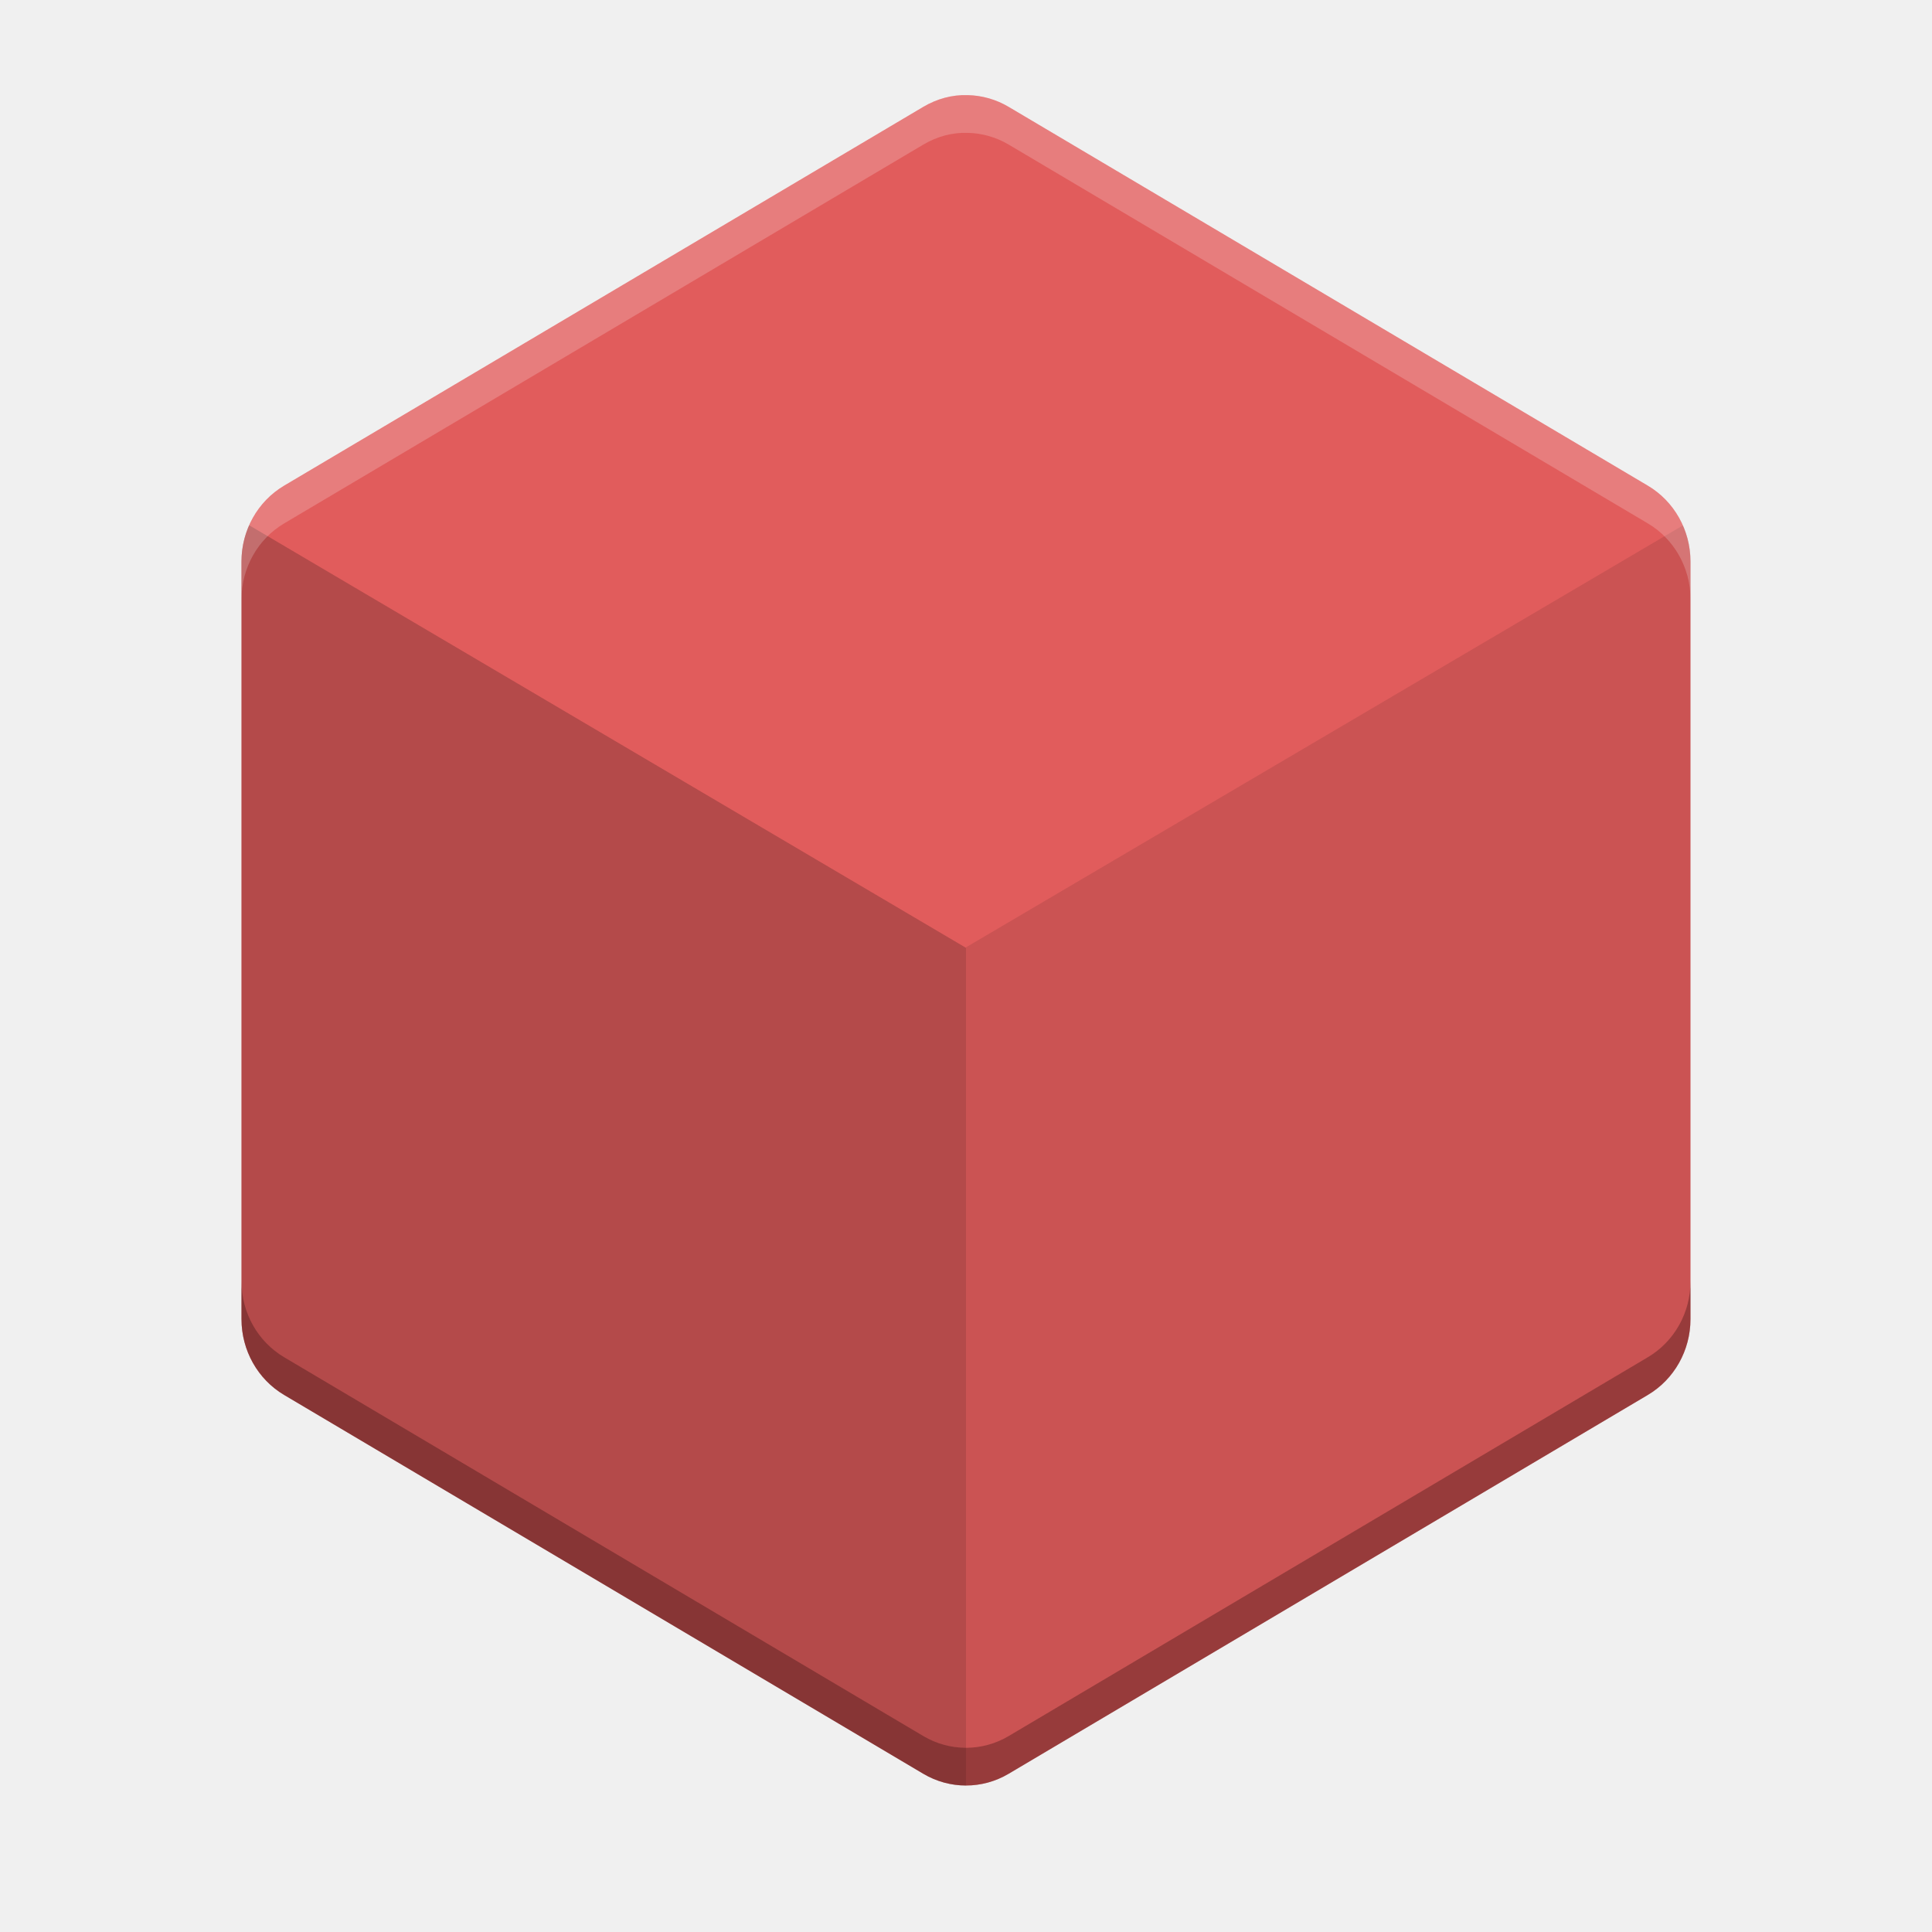
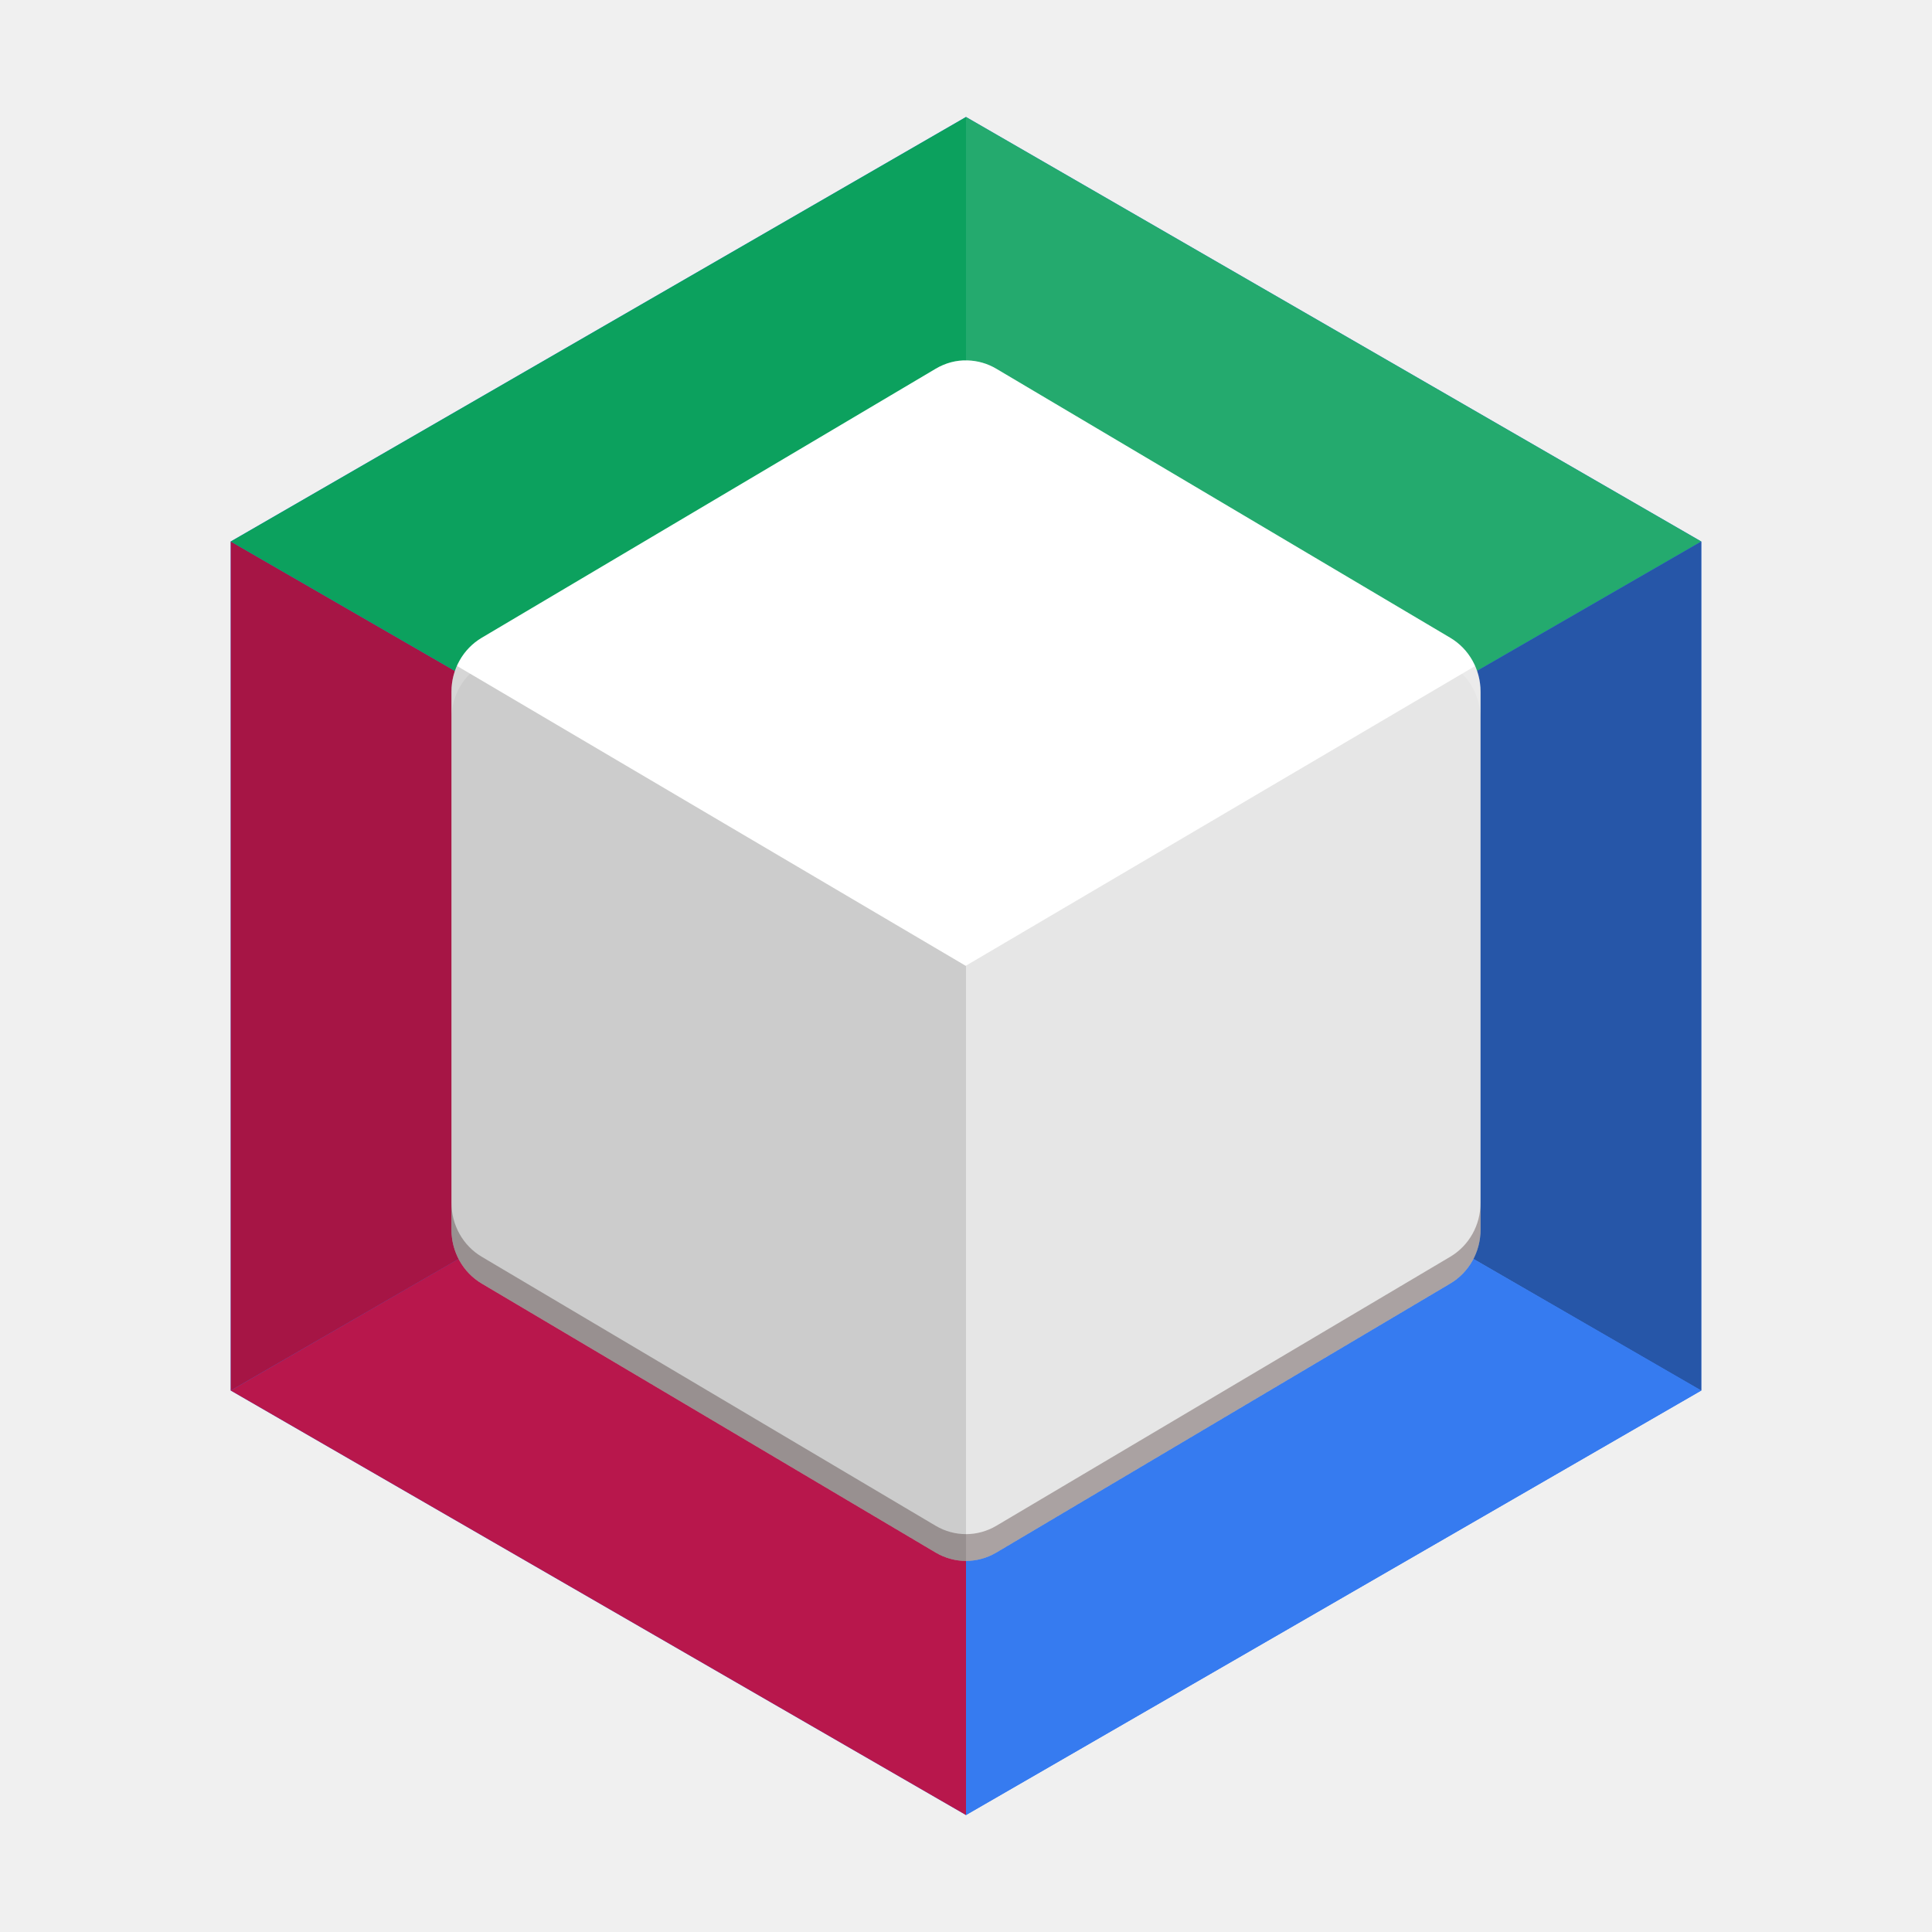
<svg xmlns="http://www.w3.org/2000/svg" width="512" height="512" version="1.1" viewBox="0 0 384 384">
-   <defs>
-     <clipPath>
-       <rect width="384" height="384" />
-     </clipPath>
-     <clipPath>
-       <rect width="384" height="384" />
-     </clipPath>
-     <clipPath>
-       <rect width="384" height="384" />
-     </clipPath>
-     <clipPath>
-       <rect width="384" height="384" />
-     </clipPath>
-   </defs>
-   <path d="m192.39 18.91c-3.106-0.121-6.176 0.73-8.871 2.324l-127.05 75.297c-5.242 3.106-8.473 8.852-8.473 15.07v150.59c0 6.215 3.231 11.961 8.473 15.066l127.05 75.297c5.246 3.106 11.707 3.106 16.949 0l127.05-75.297c5.246-3.106 8.477-8.852 8.477-15.066v-150.59c0-6.219-3.231-11.965-8.477-15.07l-127.05-75.297c-2.461-1.457-5.238-2.258-8.078-2.324z" style="fill:#e15c5c" />
-   <path transform="scale(.75)" d="m66.026 139.2c-1.314 2.968-2.026 6.234-2.026 9.605v200.79c0 8.287 4.307 15.947 11.297 20.088l169.4 100.4c3.497 2.07 7.401 3.106 11.303 3.106v-222z" style="opacity:.2;stroke-width:1.333" />
-   <path transform="scale(.75)" d="m256 251.05v222.13c3.902 0 7.802-1.035 11.297-3.106l169.4-100.4c6.995-4.141 11.303-11.801 11.303-20.088v-200.79c0-3.354-0.705-6.604-2.007-9.56z" style="opacity:.1" />
-   <path transform="scale(.75)" d="m64 339.59v10c0 8.287 4.307 15.947 11.297 20.088l169.4 100.4c6.995 4.141 15.61 4.141 22.6 0l169.4-100.4c6.995-4.141 11.303-11.801 11.303-20.088v-10c0 8.287-4.308 15.947-11.303 20.088l-169.4 100.4c-6.99 4.141-15.605 4.141-22.6 0l-169.4-100.4c-6.99-4.141-11.297-11.801-11.297-20.088z" style="fill:#1d0505;opacity:.3;stroke-width:1.333" />
-   <path transform="scale(.75)" d="m254.98 25.213c-3.607 0.138-7.135 1.24-10.279 3.1l-169.4 100.4c-6.99 4.141-11.297 11.802-11.297 20.094v10c0-8.292 4.307-15.953 11.297-20.094l169.4-100.4c3.594-2.125 7.688-3.261 11.828-3.1 3.786 0.089 7.49 1.157 10.771 3.1l169.4 100.4c6.995 4.141 11.303 11.802 11.303 20.094v-10c0-8.292-4.308-15.953-11.303-20.094l-169.4-100.4c-3.281-1.943-6.985-3.011-10.771-3.1-0.518-0.02-1.034-0.02-1.549 0z" style="fill:#fff;opacity:.2;stroke-width:1.333" />
+   <path d="m192 23.25-146.14 84.375v168.75l146.14 84.375 146.14-84.375-146.14-84.375v-0.074l146.14 84.449v-168.75z" fill="#367bf0" />
+   <path d="m192 191.93 4e-5 168.82-146.14-84.375z" fill="#b8174c" />
+   <path d="m192 192-146.14 84.375v-168.75z" fill="#a61545" />
+   <path d="m45.859 107.63 146.14 84.375-1e-5 -168.75z" fill="#0ca15e" />
+   <path d="m192 23.251-4e-5 168.68 146.14-84.301z" fill="#24aa6e" />
+   <path d="m338.14 107.63-146.14 84.301 146.14 84.448z" fill="#2656a8" />
+   <path d="m192 192-1e-5 168.75 146.14-84.375z" fill="#367bf0" />
+   <path d="m192.28 71.637c-2.205-0.086-4.386 0.519-6.3 1.651l-90.229 53.475c-3.723 2.205-6.017 6.286-6.017 10.702v106.95c0 4.414 2.294 8.495 6.017 10.7l90.229 53.475c3.726 2.205 8.314 2.205 12.037 0l90.229-53.475c3.726-2.205 6.02-6.286 6.02-10.7v-106.95c0-4.417-2.294-8.497-6.02-10.702l-90.229-53.475c-1.748-1.035-3.72-1.603-5.737-1.651z" fill="#fff" stroke-width=".71" />
+   <path d="m90.813 132.35c-0.7 1.581-1.079 3.321-1.079 5.116v106.95c0 4.414 2.294 8.494 6.017 10.7l90.229 53.477c1.863 1.103 3.942 1.654 6.02 1.654v-118.25z" opacity=".2" stroke-width=".71" />
+   <path d="m192 191.93v118.32c2.078 0 4.156-0.551 6.017-1.654l90.229-53.477c3.726-2.205 6.02-6.286 6.02-10.7v-106.95c0-1.786-0.375-3.518-1.069-5.092z" opacity=".1" stroke-width=".533" />
+   <path d="m89.734 239.09v5.326c0 4.414 2.294 8.494 6.017 10.7l90.229 53.477c3.726 2.205 8.315 2.205 12.038 0l90.229-53.477c3.726-2.205 6.02-6.286 6.02-10.7v-5.326c0 4.414-2.295 8.494-6.02 10.7l-90.229 53.477c-3.723 2.205-8.312 2.205-12.038 0l-90.229-53.477c-3.723-2.205-6.017-6.286-6.017-10.7z" fill="#1d0505" opacity=".3" stroke-width=".71" />
+   <path d="m191.46 71.637c-1.921 0.074-3.8 0.661-5.475 1.651l-90.229 53.477c-3.723 2.205-6.017 6.286-6.017 10.703v5.326c0-4.417 2.294-8.497 6.017-10.703l90.229-53.477c1.914-1.132 4.095-1.737 6.3-1.651 2.017 0.047 3.99 0.616 5.737 1.651l90.229 53.477c3.726 2.205 6.02 6.286 6.02 10.703v-5.326c0-4.417-2.295-8.497-6.02-10.703l-90.229-53.477c-1.748-1.035-3.72-1.604-5.737-1.651-0.276-0.011-0.551-0.01-0.825 0z" fill="#fff" opacity=".2" stroke-width=".71" />
</svg>
